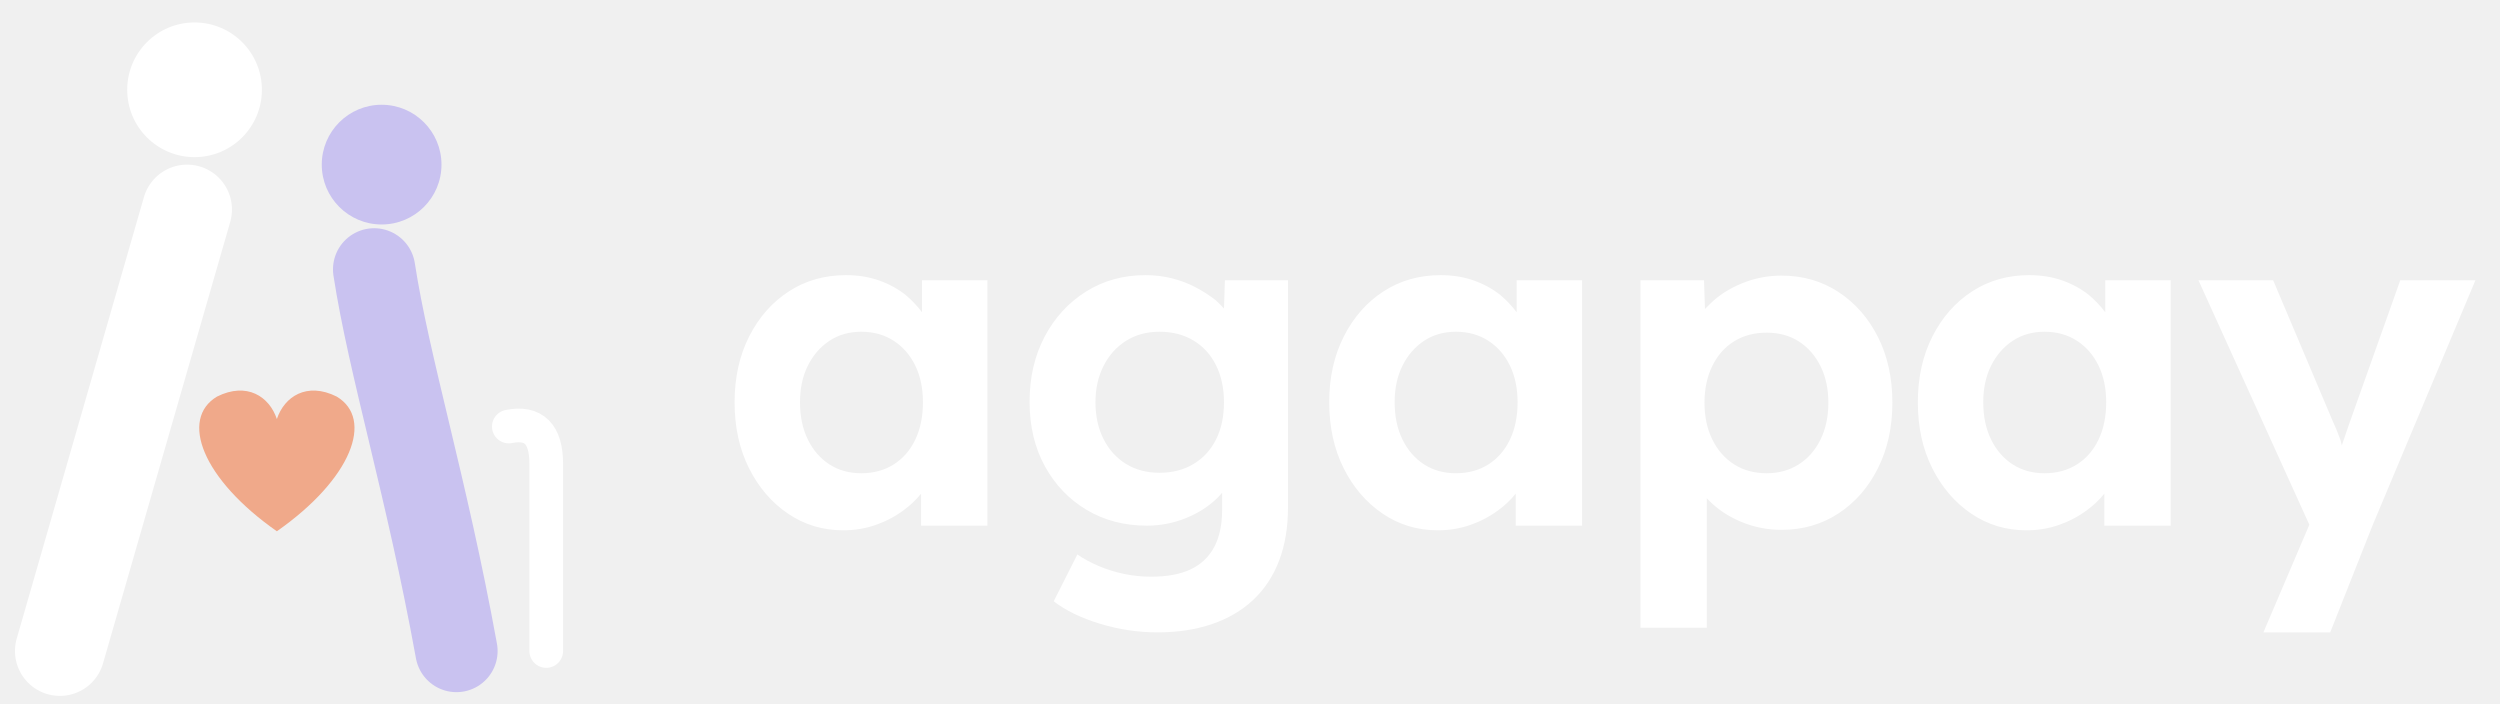
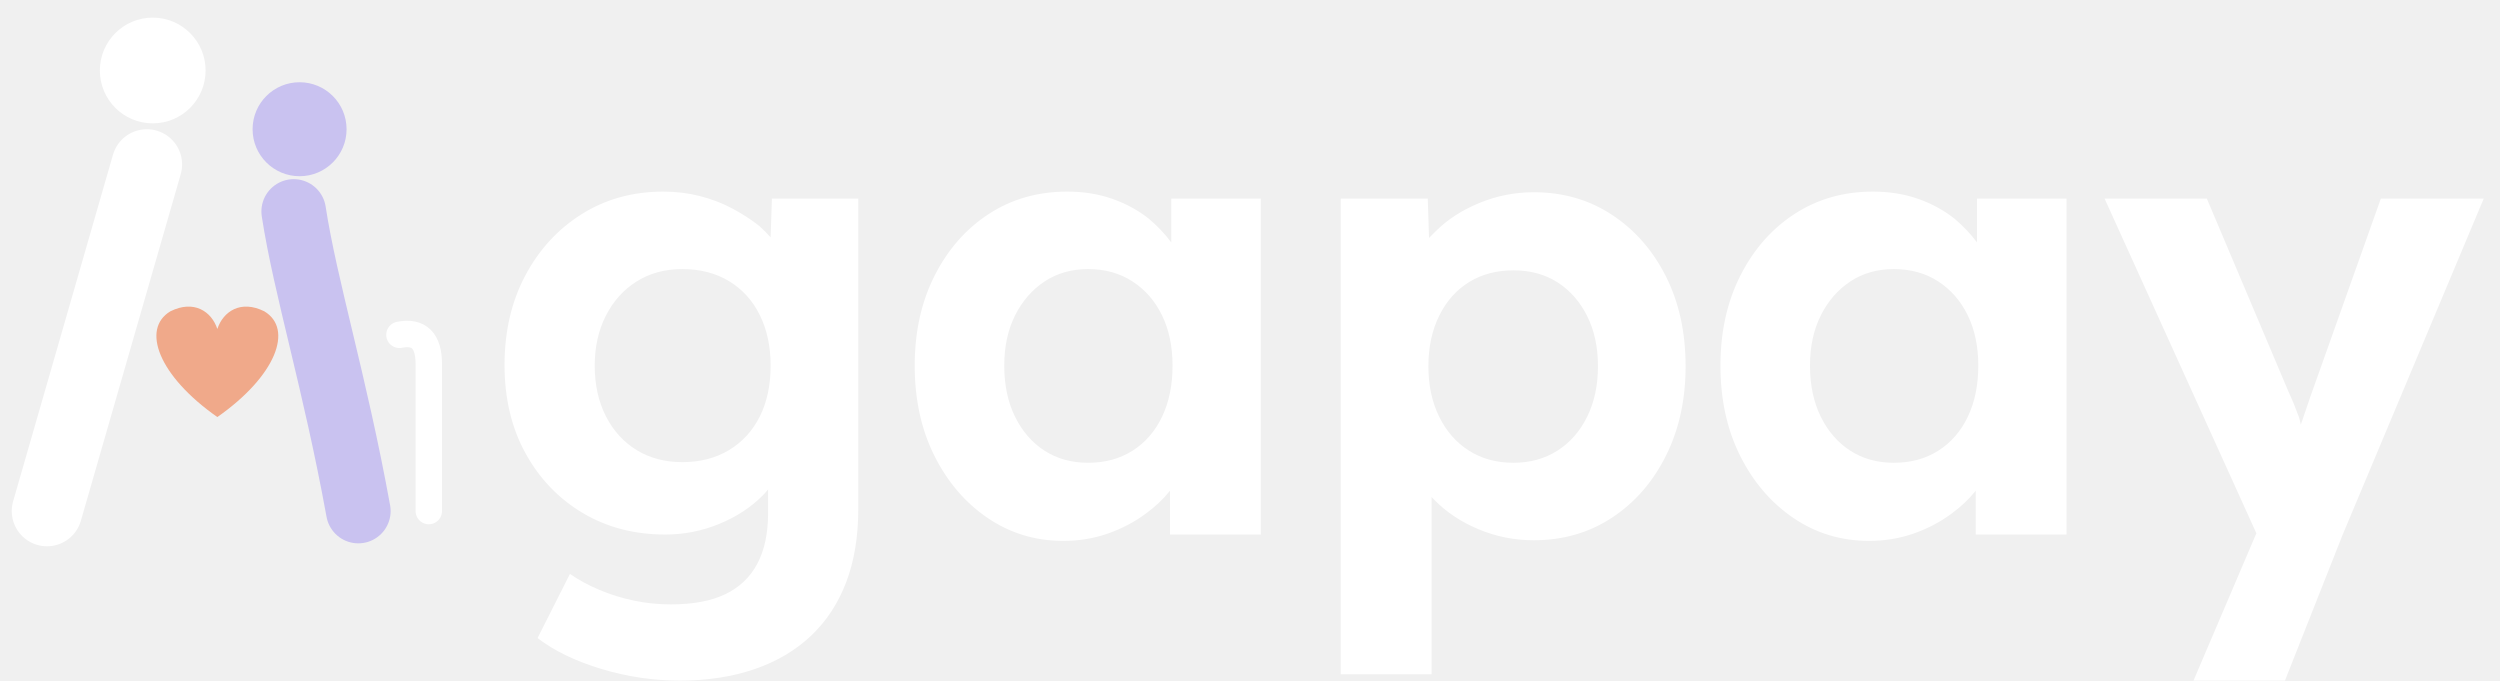
- <svg xmlns="http://www.w3.org/2000/svg" viewBox="12 3 334.1 94" role="img" aria-label="Agapay">
+ <svg xmlns="http://www.w3.org/2000/svg" viewBox="12 3 425.6 115.9" role="img" aria-label="Agapay">
  <circle cx="38" cy="15" r="9" fill="#FFFFFF" />
  <path d="M37 31 L20 90" stroke="#FFFFFF" stroke-width="12" stroke-linecap="round" />
  <circle cx="63" cy="25" r="8" fill="#C9C2F0" />
  <path d="M62 39 C64 52 69 68 73 90" stroke="#C9C2F0" stroke-width="11" stroke-linecap="round" fill="none" />
  <path d="M85 90 L85 65 Q85 59 80 60" stroke="#FFFFFF" stroke-width="4.5" stroke-linecap="round" fill="none" />
  <path d="M49 74 C39 67 36 59 41 56 C45 54 48 56 49 59 C50 56 53 54 57 56 C62 59 59 67 49 74 Z" fill="#F0A98A" />
-   <path d="M124.678 73.87Q120.586 73.87 117.3 71.638Q114.014 69.406 112.092 65.562Q110.17 61.718 110.17 56.758Q110.17 51.798 112.123 47.954Q114.076 44.11 117.424 41.94Q120.772 39.77 125.05 39.77Q127.468 39.77 129.483 40.483Q131.498 41.196 133.048 42.436Q134.288 43.49 135.218 44.73V40.452H143.96V73.25H135.094V68.972Q134.102 70.212 132.738 71.204Q131.064 72.444 129.018 73.157Q126.972 73.87 124.678 73.87ZM127.096 66.244Q129.576 66.244 131.436 65.066Q133.296 63.888 134.319 61.749Q135.342 59.61 135.342 56.758Q135.342 53.968 134.319 51.86Q133.296 49.752 131.436 48.543Q129.576 47.334 127.096 47.334Q124.678 47.334 122.849 48.543Q121.02 49.752 119.966 51.86Q118.912 53.968 118.912 56.758Q118.912 59.61 119.966 61.749Q121.02 63.888 122.849 65.066Q124.678 66.244 127.096 66.244ZM166.706 87.51Q162.8 87.51 159.018 86.363Q155.236 85.216 152.818 83.356L155.98 77.094Q157.22 77.962 158.832 78.644Q160.444 79.326 162.211 79.698Q163.978 80.07 165.838 80.07Q169.062 80.07 171.139 79.078Q173.216 78.086 174.27 76.102Q175.324 74.118 175.324 71.142V68.848Q175.076 69.158 174.766 69.468Q173.03 71.204 170.519 72.227Q168.008 73.25 165.28 73.25Q160.754 73.25 157.22 71.142Q153.686 69.034 151.64 65.314Q149.594 61.594 149.594 56.696Q149.594 51.798 151.609 47.985Q153.624 44.172 157.127 41.971Q160.63 39.77 165.094 39.77Q166.954 39.77 168.659 40.204Q170.364 40.638 171.821 41.413Q173.278 42.188 174.456 43.118Q175.076 43.676 175.572 44.234L175.696 40.452H184.128V70.77Q184.128 74.8 182.95 77.9Q181.772 81.0 179.509 83.139Q177.246 85.278 173.991 86.394Q170.736 87.51 166.706 87.51ZM166.954 66.182Q169.558 66.182 171.511 65.004Q173.464 63.826 174.518 61.718Q175.572 59.61 175.572 56.758Q175.572 53.968 174.518 51.829Q173.464 49.69 171.511 48.512Q169.558 47.334 166.954 47.334Q164.412 47.334 162.49 48.543Q160.568 49.752 159.483 51.891Q158.398 54.03 158.398 56.758Q158.398 59.548 159.483 61.687Q160.568 63.826 162.49 65.004Q164.412 66.182 166.954 66.182ZM204.146 73.87Q200.054 73.87 196.768 71.638Q193.482 69.406 191.56 65.562Q189.638 61.718 189.638 56.758Q189.638 51.798 191.591 47.954Q193.544 44.11 196.892 41.94Q200.24 39.77 204.518 39.77Q206.936 39.77 208.951 40.483Q210.966 41.196 212.516 42.436Q213.756 43.49 214.686 44.73V40.452H223.428V73.25H214.562V68.972Q213.57 70.212 212.206 71.204Q210.532 72.444 208.486 73.157Q206.44 73.87 204.146 73.87ZM206.564 66.244Q209.044 66.244 210.904 65.066Q212.764 63.888 213.787 61.749Q214.81 59.61 214.81 56.758Q214.81 53.968 213.787 51.86Q212.764 49.752 210.904 48.543Q209.044 47.334 206.564 47.334Q204.146 47.334 202.317 48.543Q200.488 49.752 199.434 51.86Q198.38 53.968 198.38 56.758Q198.38 59.61 199.434 61.749Q200.488 63.888 202.317 65.066Q204.146 66.244 206.564 66.244ZM231.232 86.89V40.452H239.726L239.85 44.296Q240.16 43.986 240.532 43.614Q242.206 41.94 244.748 40.886Q247.29 39.832 250.08 39.832Q254.358 39.832 257.706 42.033Q261.054 44.234 262.976 48.047Q264.898 51.86 264.898 56.82Q264.898 61.718 262.976 65.562Q261.054 69.406 257.706 71.607Q254.358 73.808 250.08 73.808Q247.228 73.808 244.655 72.723Q242.082 71.638 240.346 69.84Q240.222 69.716 240.098 69.592V86.89ZM248.096 66.244Q250.514 66.244 252.374 65.066Q254.234 63.888 255.288 61.749Q256.342 59.61 256.342 56.82Q256.342 54.03 255.288 51.922Q254.234 49.814 252.405 48.636Q250.576 47.458 248.096 47.458Q245.616 47.458 243.756 48.605Q241.896 49.752 240.842 51.891Q239.788 54.03 239.788 56.82Q239.788 59.61 240.842 61.749Q241.896 63.888 243.756 65.066Q245.616 66.244 248.096 66.244ZM282.808 73.87Q278.716 73.87 275.43 71.638Q272.144 69.406 270.222 65.562Q268.3 61.718 268.3 56.758Q268.3 51.798 270.253 47.954Q272.206 44.11 275.554 41.94Q278.902 39.77 283.18 39.77Q285.598 39.77 287.613 40.483Q289.628 41.196 291.178 42.436Q292.418 43.49 293.348 44.73V40.452H302.09V73.25H293.224V68.972Q292.232 70.212 290.868 71.204Q289.194 72.444 287.148 73.157Q285.102 73.87 282.808 73.87ZM285.226 66.244Q287.706 66.244 289.566 65.066Q291.426 63.888 292.449 61.749Q293.472 59.61 293.472 56.758Q293.472 53.968 292.449 51.86Q291.426 49.752 289.566 48.543Q287.706 47.334 285.226 47.334Q282.808 47.334 280.979 48.543Q279.15 49.752 278.096 51.86Q277.042 53.968 277.042 56.758Q277.042 59.61 278.096 61.749Q279.15 63.888 280.979 65.066Q282.808 66.244 285.226 66.244ZM314.482 87.51 320.62 73.126 305.802 40.452H315.784L323.782 59.362Q324.278 60.416 324.774 61.78Q324.898 62.214 324.96 62.524Q325.394 61.284 325.89 59.796L332.772 40.452H342.816L329.052 73.25L323.41 87.51Z" fill="#FFFFFF" />
+   <path d="M127.732 118.866Q120.92 118.866 114.325 116.866Q107.731 114.866 103.514 111.623L109.028 100.703Q111.19 102.217 114.001 103.406Q116.812 104.595 119.893 105.244Q122.975 105.893 126.218 105.893Q131.84 105.893 135.462 104.163Q139.084 102.433 140.922 98.973Q142.76 95.514 142.76 90.324V86.324Q142.327 86.864 141.787 87.405Q138.759 90.432 134.381 92.216Q130.002 94.0 125.245 94.0Q117.353 94.0 111.19 90.324Q105.028 86.648 101.46 80.161Q97.892 73.675 97.892 65.133Q97.892 56.592 101.406 49.943Q104.92 43.294 111.028 39.456Q117.136 35.618 124.921 35.618Q128.164 35.618 131.137 36.375Q134.11 37.132 136.651 38.483Q139.192 39.835 141.246 41.456Q142.327 42.429 143.192 43.403L143.408 36.808H158.112V89.675Q158.112 96.703 156.058 102.109Q154.003 107.514 150.057 111.244Q146.111 114.974 140.435 116.92Q134.759 118.866 127.732 118.866ZM128.164 81.675Q132.705 81.675 136.111 79.621Q139.516 77.567 141.354 73.891Q143.192 70.215 143.192 65.242Q143.192 60.376 141.354 56.647Q139.516 52.917 136.111 50.862Q132.705 48.808 128.164 48.808Q123.731 48.808 120.38 50.916Q117.028 53.025 115.136 56.755Q113.244 60.485 113.244 65.242Q113.244 70.107 115.136 73.837Q117.028 77.567 120.38 79.621Q123.731 81.675 128.164 81.675ZM193.019 95.081Q185.883 95.081 180.153 91.189Q174.423 87.297 171.072 80.594Q167.72 73.891 167.72 65.242Q167.72 56.592 171.126 49.889Q174.531 43.186 180.369 39.402Q186.208 35.618 193.667 35.618Q197.884 35.618 201.398 36.862Q204.911 38.105 207.614 40.267Q209.776 42.105 211.398 44.267V36.808H226.642V94.0H211.182V86.54Q209.452 88.702 207.074 90.432Q204.155 92.595 200.587 93.838Q197.019 95.081 193.019 95.081ZM197.235 81.783Q201.56 81.783 204.803 79.729Q208.047 77.675 209.831 73.945Q211.614 70.215 211.614 65.242Q211.614 60.376 209.831 56.701Q208.047 53.025 204.803 50.916Q201.56 48.808 197.235 48.808Q193.019 48.808 189.829 50.916Q186.64 53.025 184.802 56.701Q182.964 60.376 182.964 65.242Q182.964 70.215 184.802 73.945Q186.64 77.675 189.829 79.729Q193.019 81.783 197.235 81.783ZM240.251 117.785V36.808H255.062L255.279 43.511Q255.819 42.97 256.468 42.321Q259.387 39.402 263.82 37.564Q268.252 35.726 273.117 35.726Q280.577 35.726 286.416 39.564Q292.254 43.403 295.605 50.052Q298.957 56.701 298.957 65.35Q298.957 73.891 295.605 80.594Q292.254 87.297 286.416 91.135Q280.577 94.973 273.117 94.973Q268.144 94.973 263.657 93.081Q259.171 91.189 256.144 88.054Q255.927 87.837 255.711 87.621V117.785ZM269.658 81.783Q273.874 81.783 277.118 79.729Q280.361 77.675 282.199 73.945Q284.037 70.215 284.037 65.35Q284.037 60.485 282.199 56.809Q280.361 53.133 277.172 51.079Q273.982 49.024 269.658 49.024Q265.333 49.024 262.09 51.025Q258.846 53.025 257.008 56.755Q255.17 60.485 255.17 65.35Q255.17 70.215 257.008 73.945Q258.846 77.675 262.09 79.729Q265.333 81.783 269.658 81.783ZM330.188 95.081Q323.052 95.081 317.322 91.189Q311.592 87.297 308.241 80.594Q304.889 73.891 304.889 65.242Q304.889 56.592 308.295 49.889Q311.7 43.186 317.538 39.402Q323.377 35.618 330.837 35.618Q335.053 35.618 338.567 36.862Q342.08 38.105 344.783 40.267Q346.946 42.105 348.567 44.267V36.808H363.811V94.0H348.351V86.54Q346.621 88.702 344.243 90.432Q341.324 92.595 337.756 93.838Q334.188 95.081 330.188 95.081ZM334.404 81.783Q338.729 81.783 341.972 79.729Q345.216 77.675 347 73.945Q348.784 70.215 348.784 65.242Q348.784 60.376 347 56.701Q345.216 53.025 341.972 50.916Q338.729 48.808 334.404 48.808Q330.188 48.808 326.998 50.916Q323.809 53.025 321.971 56.701Q320.133 60.376 320.133 65.242Q320.133 70.215 321.971 73.945Q323.809 77.675 326.998 79.729Q330.188 81.783 334.404 81.783ZM385.42 118.866 396.124 93.784 370.284 36.808H387.691L401.637 69.782Q402.502 71.62 403.367 73.999Q403.584 74.756 403.692 75.296Q404.448 73.134 405.313 70.539L417.314 36.808H434.829L410.827 94.0L400.989 118.866Z" fill="#FFFFFF" />
</svg>
